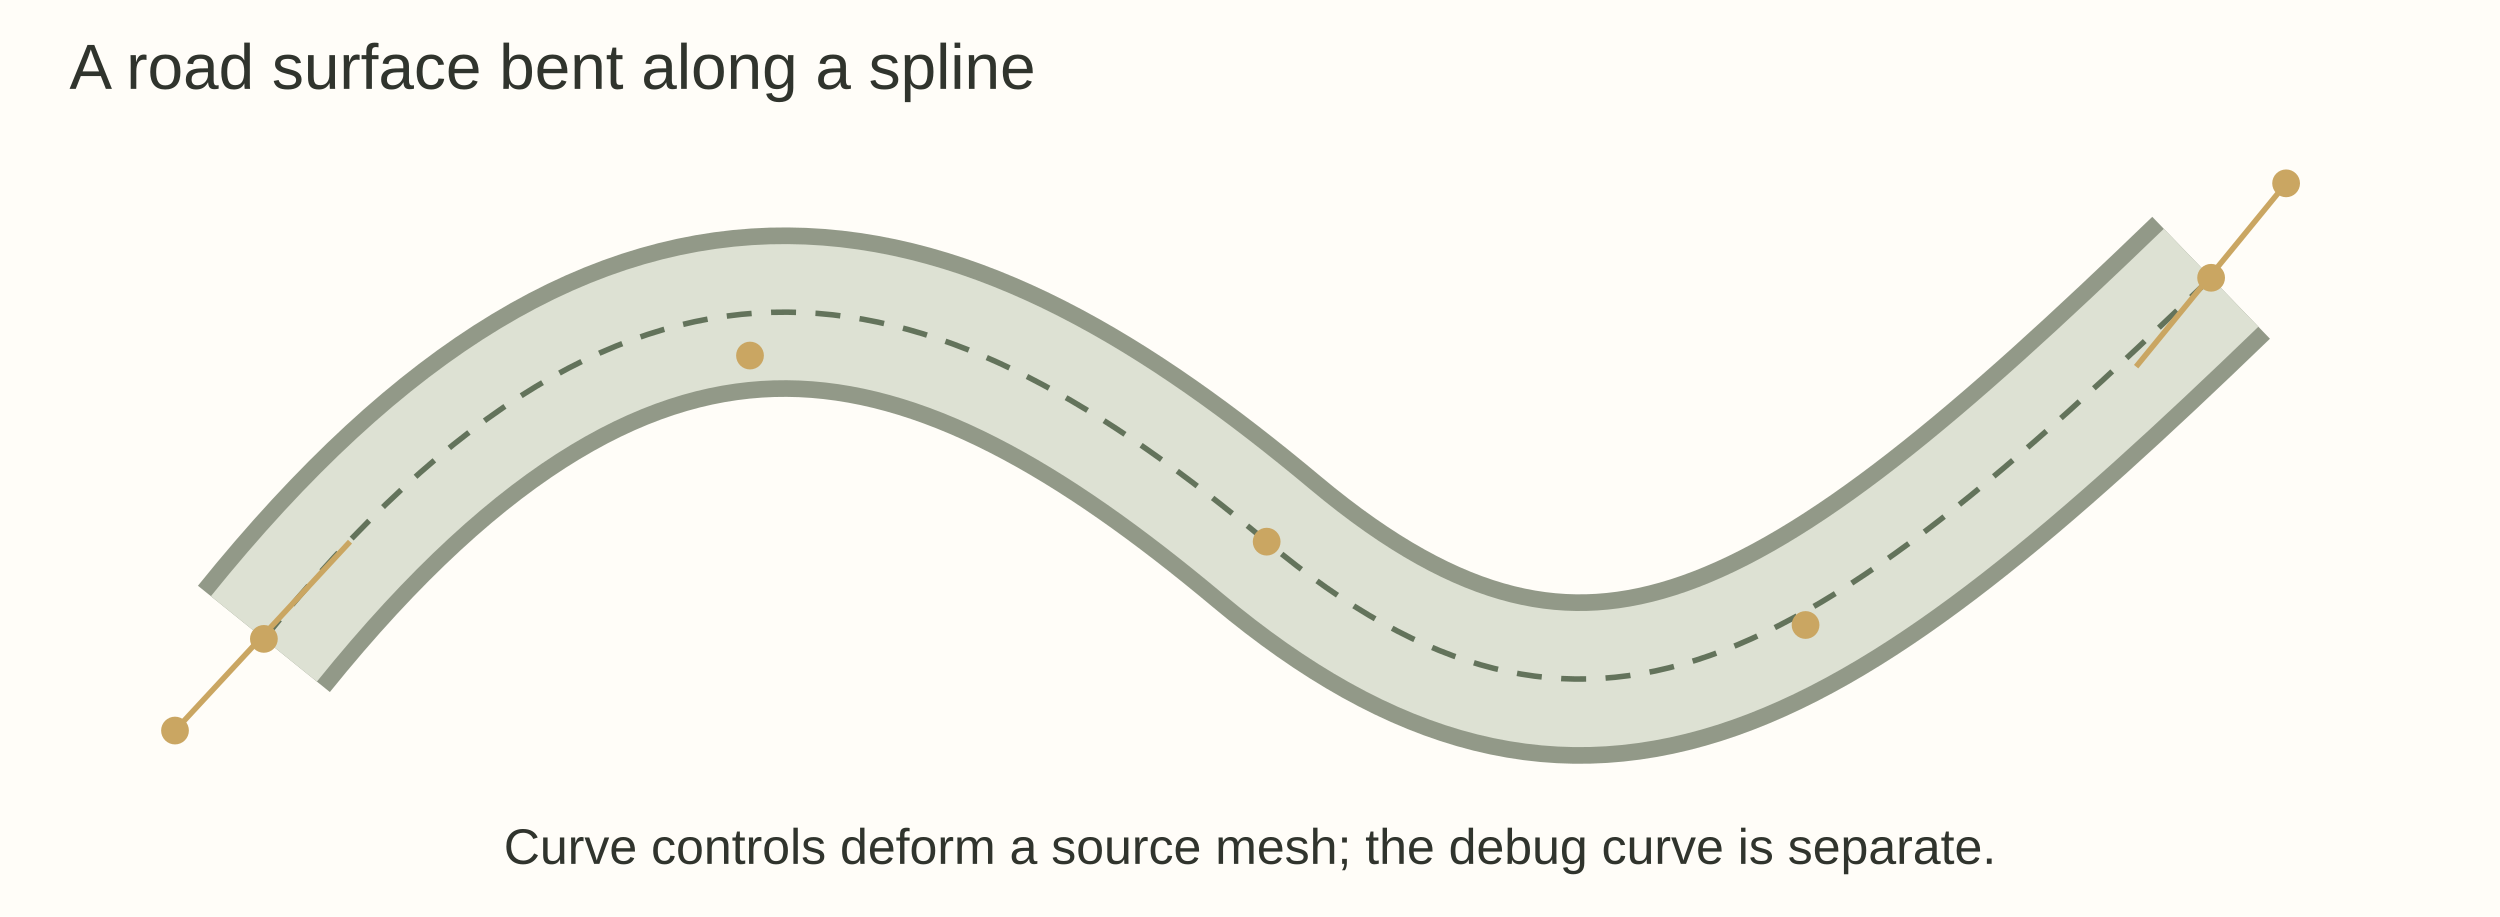
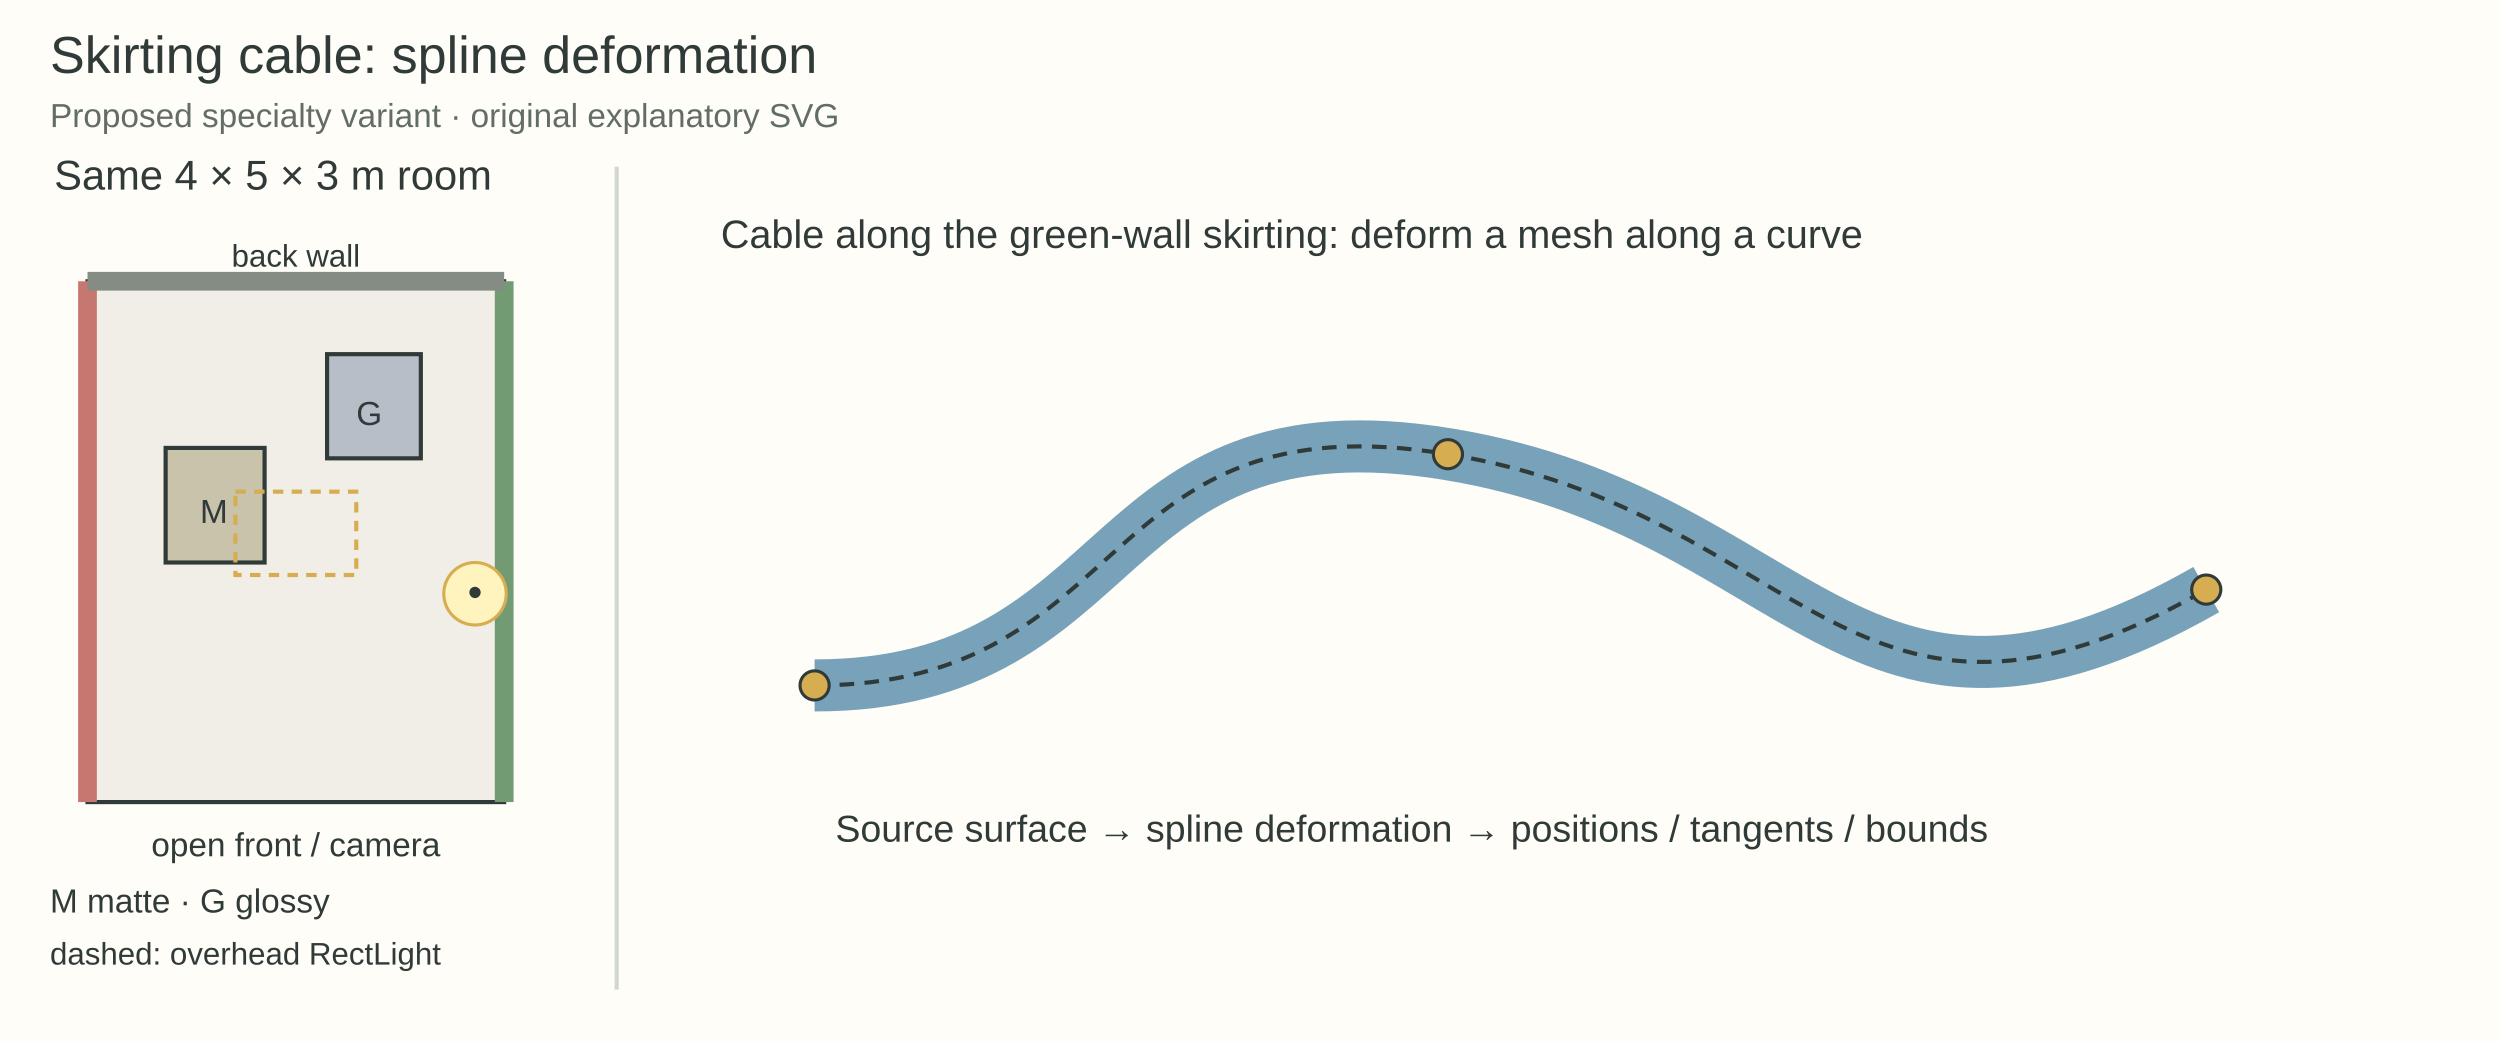
- <svg xmlns="http://www.w3.org/2000/svg" viewBox="0 0 900 330" role="img" aria-labelledby="title desc">
+ <svg xmlns="http://www.w3.org/2000/svg" viewBox="0 0 1200 500" role="img" aria-labelledby="title desc">
  <defs>
+     <marker id="arrow" markerWidth="8" markerHeight="8" refX="6" refY="3" orient="auto">
+       <path d="M0 0 L6 3 L0 6 Z" fill="#d6ad51" />
+     </marker>
    <radialGradient id="smoke">
-       <stop stop-color="#788879" stop-opacity=".65" />
-       <stop offset="1" stop-color="#aab6a3" stop-opacity="0" />
-     </radialGradient>
-     <radialGradient id="fire">
-       <stop stop-color="#ffe9a1" />
-       <stop offset=".5" stop-color="#df943f" stop-opacity=".85" />
-       <stop offset="1" stop-color="#df943f" stop-opacity="0" />
+       <stop stop-color="#748782" stop-opacity=".8" />
+       <stop offset="1" stop-color="#748782" stop-opacity="0" />
    </radialGradient>
  </defs>
-   <rect width="900" height="330" fill="#fffdf8" />
+   <rect width="1200" height="500" fill="#fffdf8" />
  <g font-family="Arial,sans-serif">
-     <text x="25" y="32" font-size="23" text-anchor="start" fill="#30342d">A road surface bent along a spline</text>
-     <path d="M95 230 C232 60 340 98 456 195 S652 239 796 100" fill="none" stroke="#929988" stroke-width="61" />
-     <path d="M95 230 C232 60 340 98 456 195 S652 239 796 100" fill="none" stroke="#dde1d3" stroke-width="49" />
-     <path d="M95 230 C232 60 340 98 456 195 S652 239 796 100" fill="none" stroke="#63735b" stroke-width="2" stroke-dasharray="9 7" />
-     <circle cx="95" cy="230" r="5" fill="#caa662" stroke="none" opacity="1" />
-     <circle cx="270" cy="128" r="5" fill="#caa662" stroke="none" opacity="1" />
-     <circle cx="456" cy="195" r="5" fill="#caa662" stroke="none" opacity="1" />
-     <circle cx="650" cy="225" r="5" fill="#caa662" stroke="none" opacity="1" />
-     <circle cx="796" cy="100" r="5" fill="#caa662" stroke="none" opacity="1" />
-     <line x1="63" y1="263" x2="126" y2="195" stroke="#caa662" stroke-width="2" />
-     <line x1="769" y1="132" x2="823" y2="66" stroke="#caa662" stroke-width="2" />
-     <circle cx="63" cy="263" r="5" fill="#caa662" stroke="none" opacity="1" />
-     <circle cx="823" cy="66" r="5" fill="#caa662" stroke="none" opacity="1" />
-     <text x="450" y="311" font-size="18" text-anchor="middle" fill="#30342d">Curve controls deform a source mesh; the debug curve is separate.</text>
+     <text x="24" y="35" font-size="25" fill="#303a38" text-anchor="start">Skirting cable: spline deformation</text>
+     <text x="24" y="61" font-size="16" fill="#626d65" text-anchor="start">Proposed specialty variant · original explanatory SVG</text>
+     <line x1="296" y1="80" x2="296" y2="475" stroke="#d2d8ce" stroke-width="2" />
+     <text x="26" y="91" font-size="20" fill="#303a38" text-anchor="start">Same 4 × 5 × 3 m room</text>
+     <rect x="42" y="135" width="200" height="250" fill="#f0eee6" stroke="#303a38" stroke-width="2" />
+     <line x1="42" y1="135" x2="42" y2="385" stroke="#c67770" stroke-width="9" />
+     <line x1="242" y1="135" x2="242" y2="385" stroke="#729b74" stroke-width="9" />
+     <line x1="42" y1="135" x2="242" y2="135" stroke="#858c84" stroke-width="9" />
+     <rect x="79.5" y="215.0" width="47.5" height="55" fill="#c9c3ac" stroke="#303a38" stroke-width="2" />
+     <rect x="157.0" y="170.0" width="45.0" height="50" fill="#b7bec7" stroke="#303a38" stroke-width="2" />
+     <text x="96" y="251" font-size="16" fill="#303a38" text-anchor="start">M</text>
+     <text x="171" y="204" font-size="16" fill="#303a38" text-anchor="start">G</text>
+     <rect x="113" y="236" width="58" height="40" fill="none" stroke="#d6ad51" stroke-width="2" stroke-dasharray="5 4" />
+     <text x="142" y="128" font-size="15" fill="#303a38" text-anchor="middle">back wall</text>
+     <text x="142" y="411" font-size="16" fill="#303a38" text-anchor="middle">open front / camera</text>
+     <text x="24" y="438" font-size="16" fill="#303a38" text-anchor="start">M matte  ·  G glossy</text>
+     <text x="24" y="463" font-size="15" fill="#303a38" text-anchor="start">dashed: overhead RectLight</text>
+     <circle cx="228.00" cy="285.00" r="15" fill="#fff3be" stroke="#d6ad51" stroke-width="1.5" />
+     <text x="228.0" y="291.0" font-size="20" fill="#303a38" text-anchor="middle">•</text>
+     <g transform="translate(321 84) scale(1)">
+       <text x="25" y="35" font-size="19" fill="#303a38" text-anchor="start">Cable along the green-wall skirting: deform a mesh along a curve</text>
+       <path d="M70 245 C225 245 203 106 374 134 S568 296 738 199" fill="none" stroke="#78a2b9" stroke-width="25" />
+       <path d="M70 245 C225 245 203 106 374 134 S568 296 738 199" fill="none" stroke="#303a38" stroke-width="2" stroke-dasharray="7 5" />
+       <circle cx="70.00" cy="245.00" r="7" fill="#d6ad51" stroke="#303a38" stroke-width="1.5" />
+       <circle cx="374.00" cy="134.00" r="7" fill="#d6ad51" stroke="#303a38" stroke-width="1.5" />
+       <circle cx="738.00" cy="199.00" r="7" fill="#d6ad51" stroke="#303a38" stroke-width="1.5" />
+       <text x="80" y="320" font-size="18" fill="#303a38" text-anchor="start">Source surface → spline deformation → positions / tangents / bounds</text>
+     </g>
  </g>
</svg>
